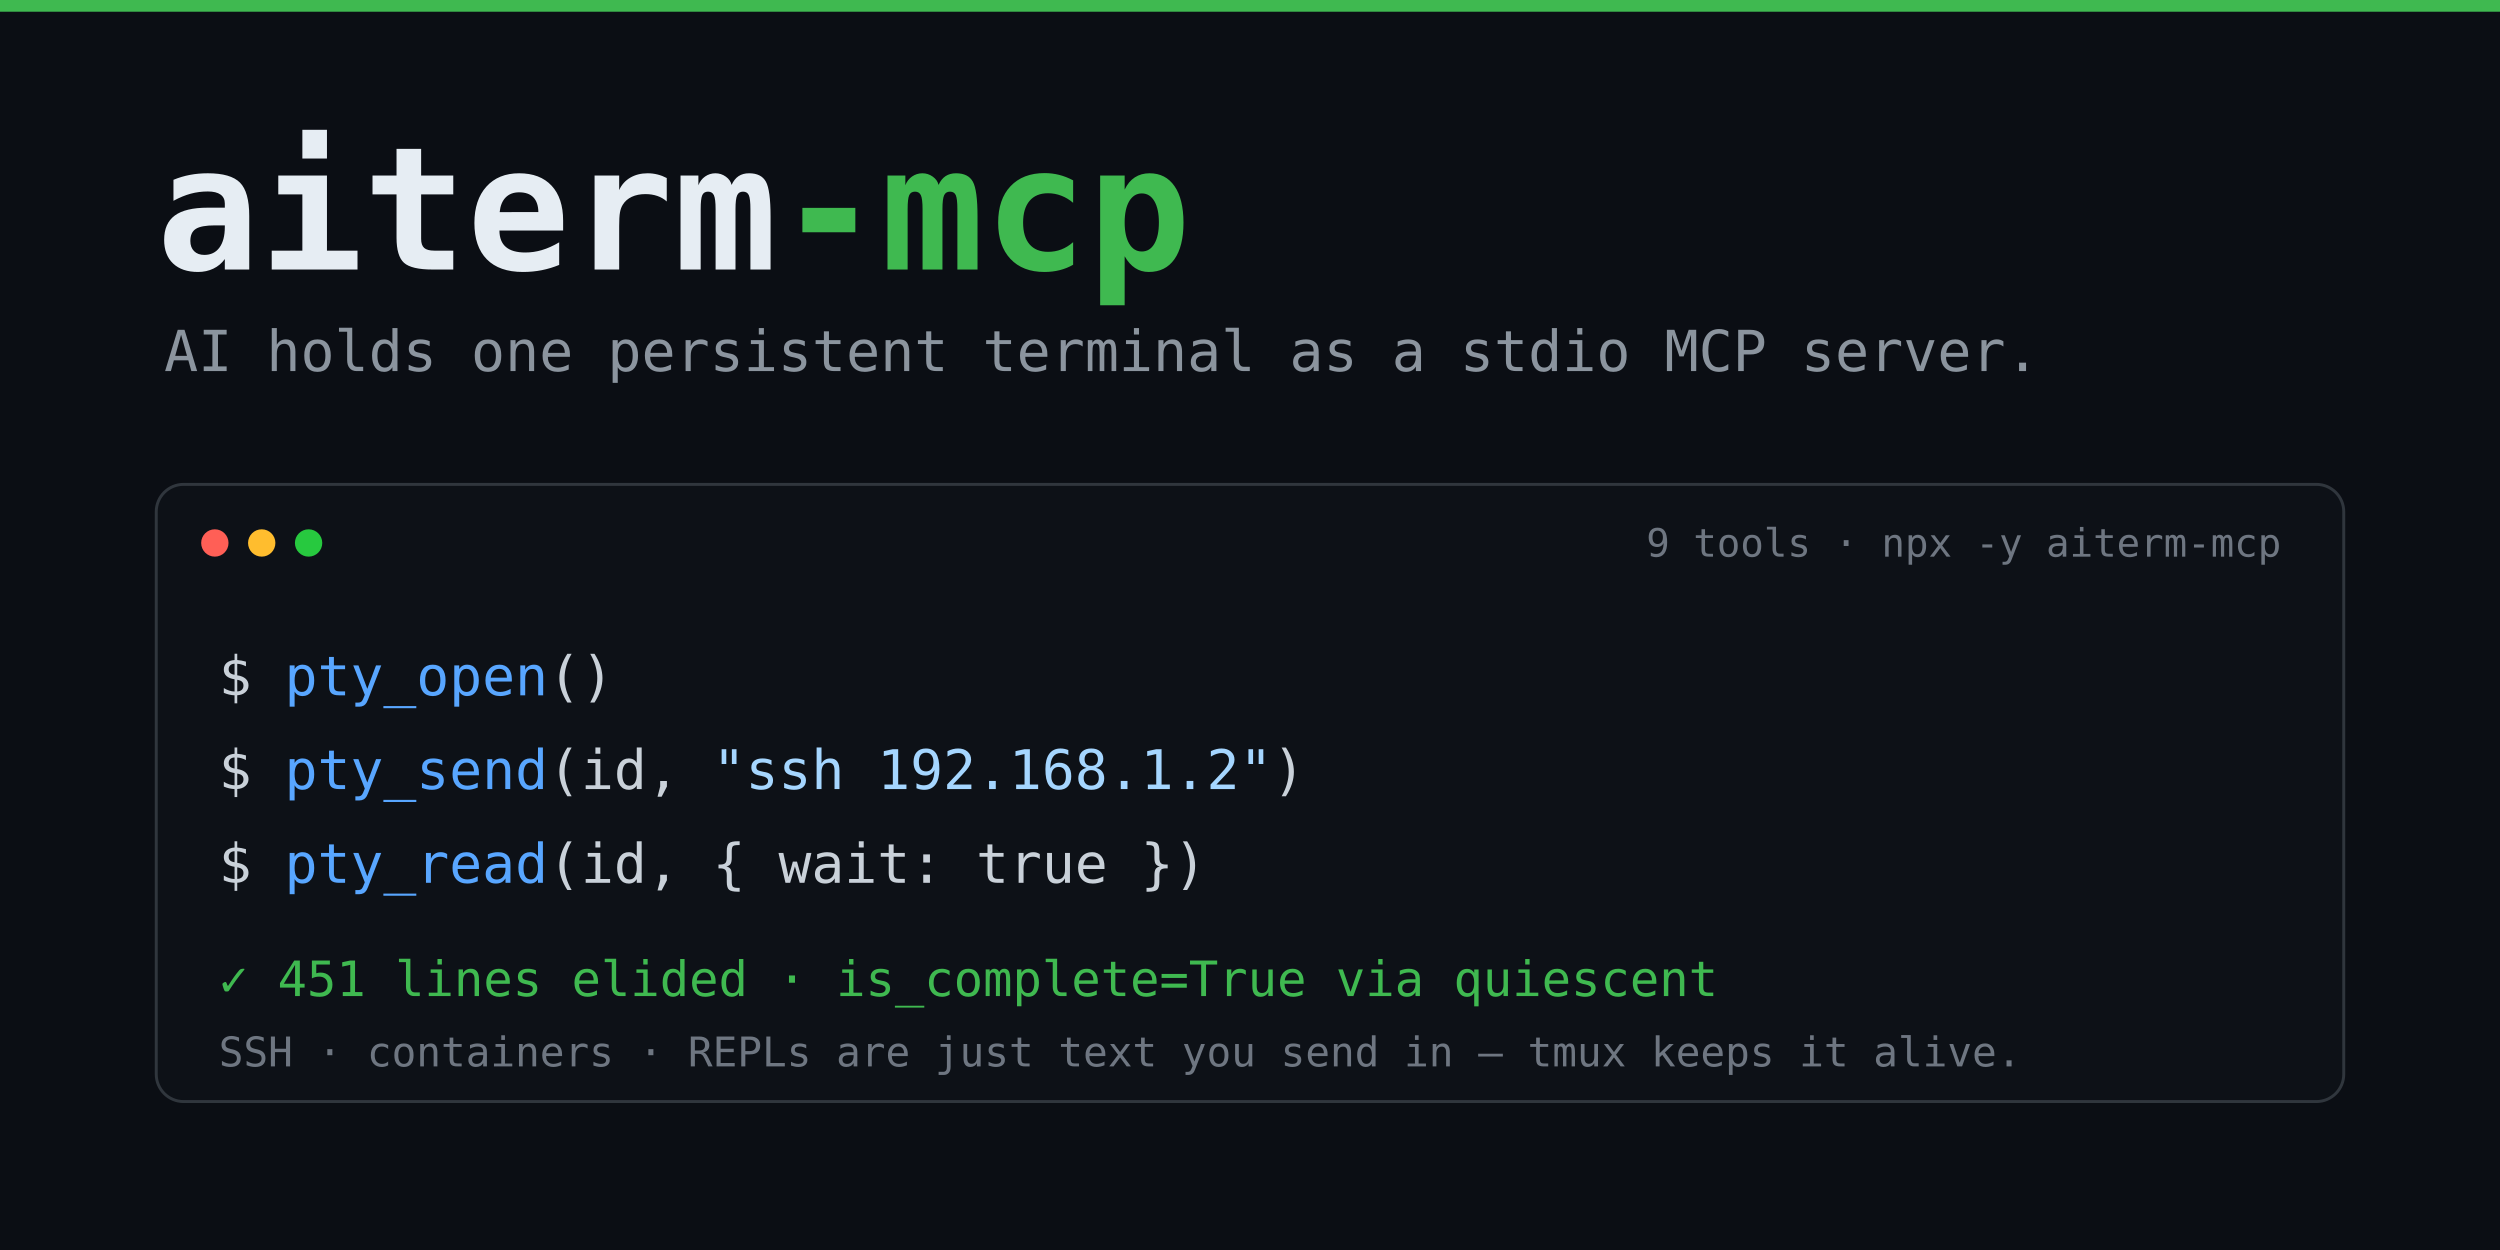
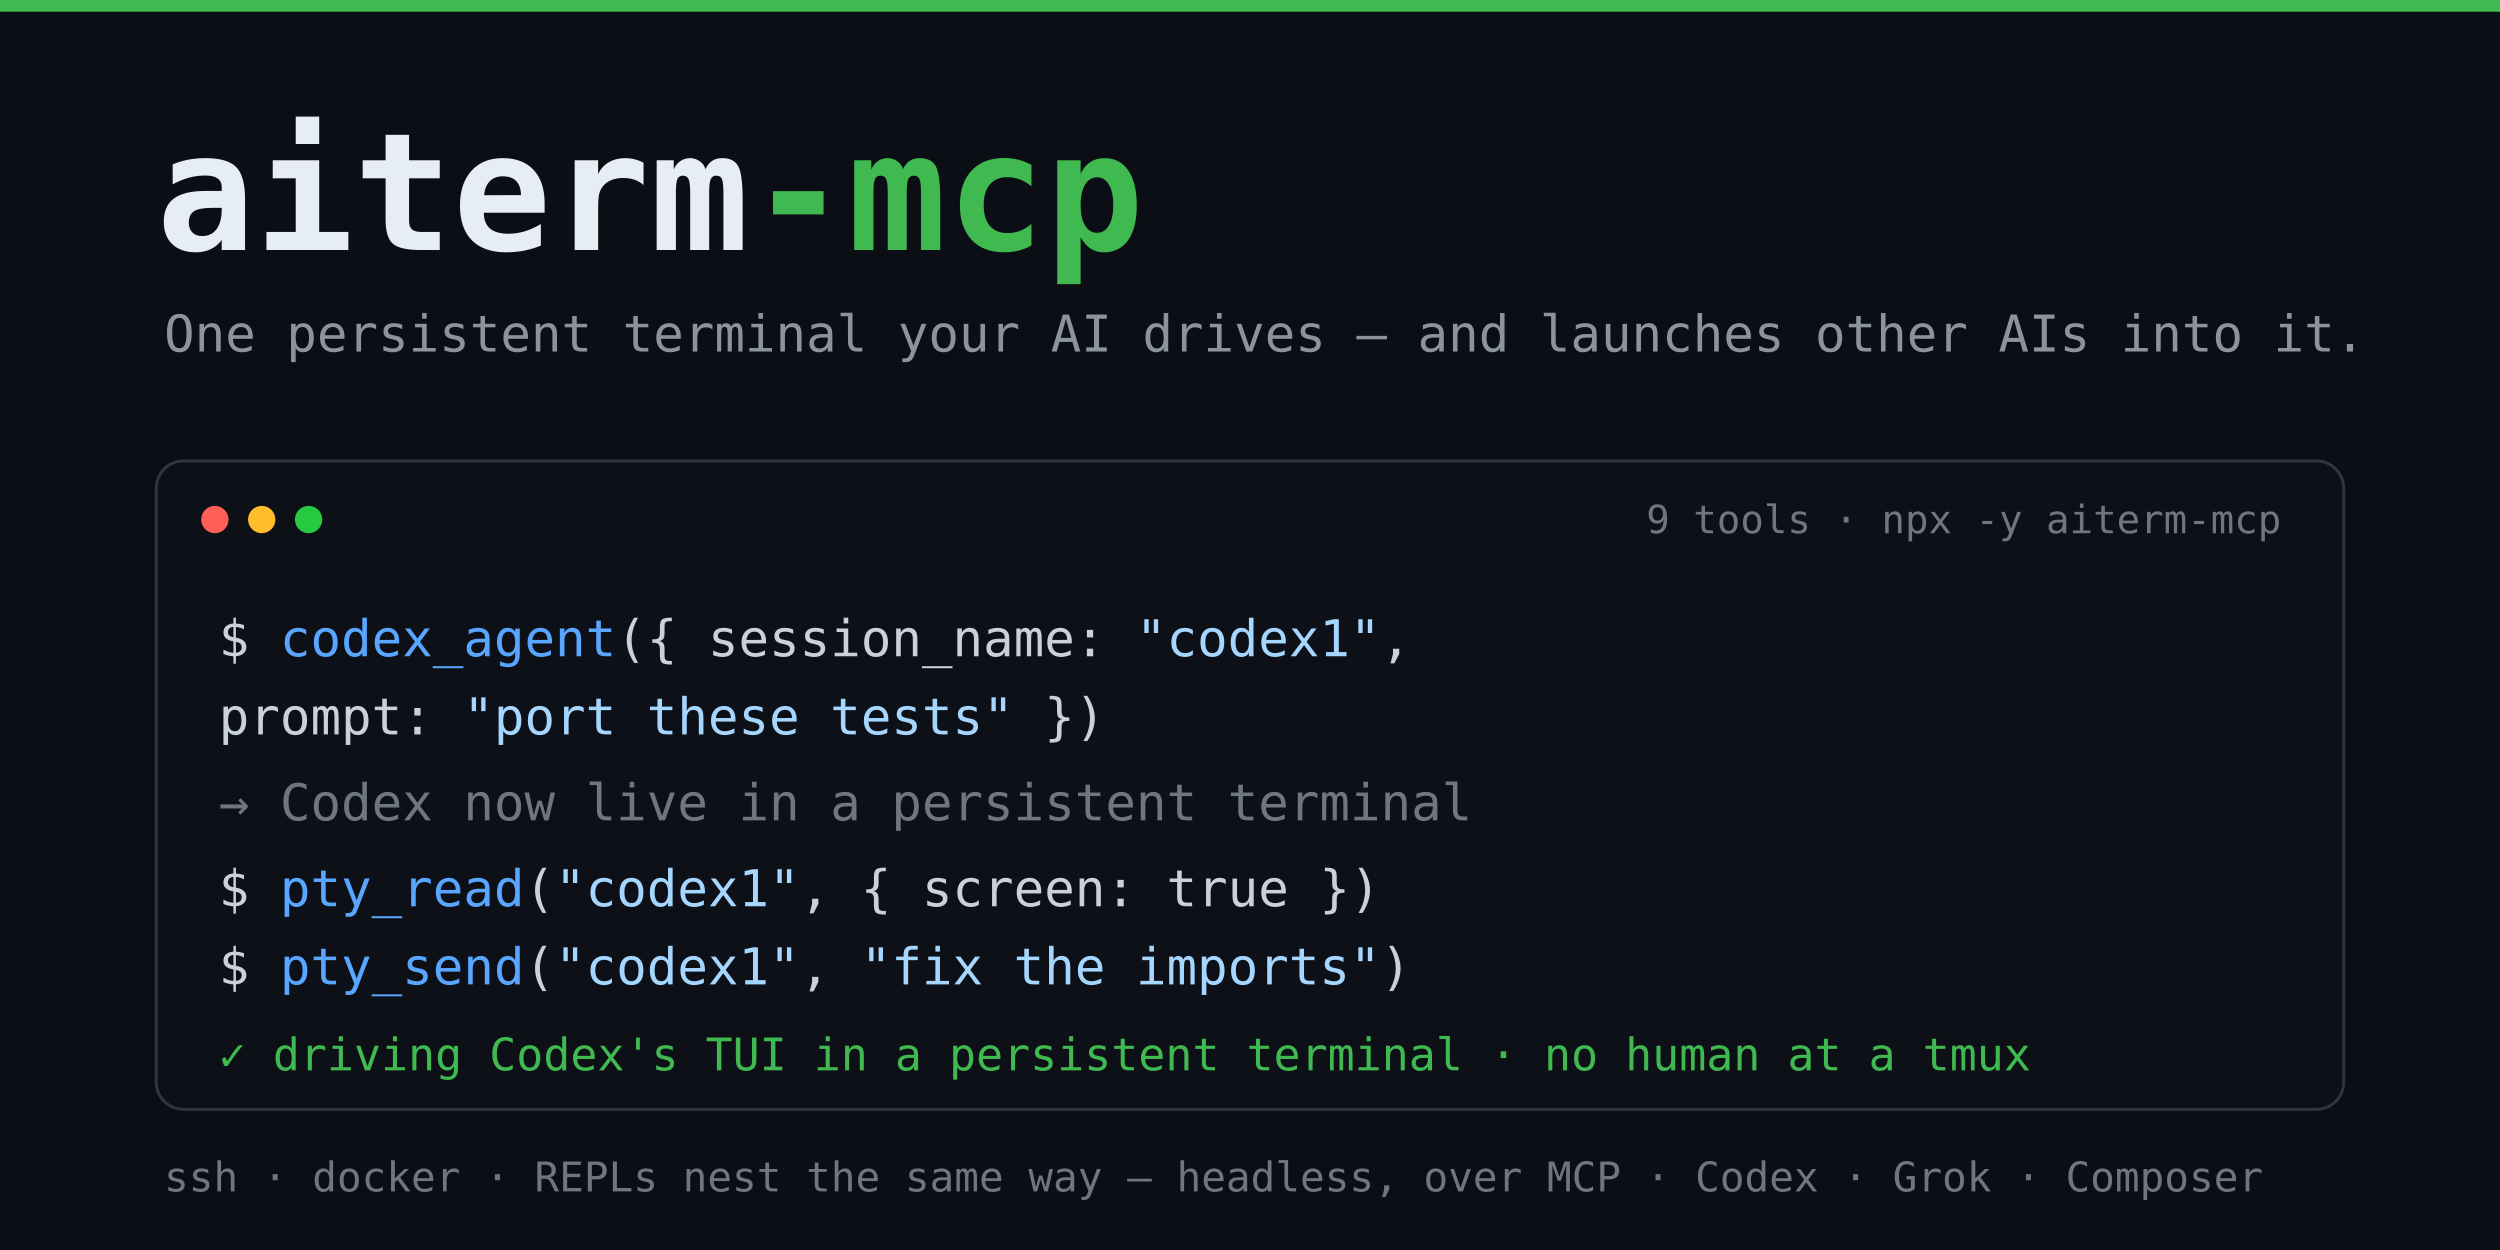
<svg xmlns="http://www.w3.org/2000/svg" viewBox="0 0 1280 640" font-family="ui-monospace, 'SF Mono', SFMono-Regular, Menlo, Consolas, monospace">
  <rect width="1280" height="640" fill="#0b0e14" />
  <rect x="0" y="0" width="1280" height="6" fill="#3fb950" />
-   <text x="80" y="138" fill="#e6edf3" font-size="88" font-weight="700">aiterm<tspan fill="#3fb950">-mcp</tspan>
+   <text x="80" y="128" fill="#e6edf3" font-size="84" font-weight="700">aiterm<tspan fill="#3fb950">-mcp</tspan>
  </text>
-   <text x="84" y="190" fill="#8b949e" font-size="29">AI holds one persistent terminal as a stdio MCP server.</text>
-   <g transform="translate(80,248)">
-     <rect width="1120" height="316" rx="14" fill="#0d1117" stroke="#30363d" stroke-width="1.5" />
+   <text x="84" y="180" fill="#8b949e" font-size="26">One persistent terminal your AI drives — and launches other AIs into it.</text>
+   <g transform="translate(80,236)">
+     <rect width="1120" height="332" rx="14" fill="#0d1117" stroke="#30363d" stroke-width="1.5" />
    <circle cx="30" cy="30" r="7" fill="#ff5f56" />
    <circle cx="54" cy="30" r="7" fill="#ffbd2e" />
    <circle cx="78" cy="30" r="7" fill="#27c93f" />
    <text x="1088" y="37" fill="#6e7681" font-size="20" text-anchor="end">9 tools · npx -y aiterm-mcp</text>
-     <g font-size="28">
-       <text x="32" y="108" fill="#c9d1d9">$ <tspan fill="#58a6ff">pty_open</tspan>()</text>
-       <text x="32" y="156" fill="#c9d1d9">$ <tspan fill="#58a6ff">pty_send</tspan>(id, <tspan fill="#a5d6ff">"ssh 192.168.1.2"</tspan>)</text>
-       <text x="32" y="204" fill="#c9d1d9">$ <tspan fill="#58a6ff">pty_read</tspan>(id, { wait: true })</text>
+     <g font-size="26">
+       <text x="32" y="100" fill="#c9d1d9">$ <tspan fill="#58a6ff">codex_agent</tspan>({ session_name: <tspan fill="#a5d6ff">"codex1"</tspan>,</text>
+       <text x="32" y="140" fill="#c9d1d9">                prompt: <tspan fill="#a5d6ff">"port these tests"</tspan> })</text>
+       <text x="32" y="184" fill="#6e7681">    → Codex now live in a persistent terminal</text>
+       <text x="32" y="228" fill="#c9d1d9">$ <tspan fill="#58a6ff">pty_read</tspan>(<tspan fill="#a5d6ff">"codex1"</tspan>, { screen: true })</text>
+       <text x="32" y="268" fill="#c9d1d9">$ <tspan fill="#58a6ff">pty_send</tspan>(<tspan fill="#a5d6ff">"codex1"</tspan>, <tspan fill="#a5d6ff">"fix the imports"</tspan>)</text>
    </g>
-     <text x="32" y="262" fill="#3fb950" font-size="25">✓ 451 lines elided · is_complete=True via quiescent</text>
-     <text x="32" y="298" fill="#6e7681" font-size="21">SSH · containers · REPLs are just text you send in — tmux keeps it alive.</text>
+     <text x="32" y="312" fill="#3fb950" font-size="23">✓ driving Codex's TUI in a persistent terminal · no human at a tmux</text>
  </g>
+   <text x="84" y="610" fill="#6e7681" font-size="21">ssh · docker · REPLs nest the same way — headless, over MCP · Codex · Grok · Composer</text>
</svg>
